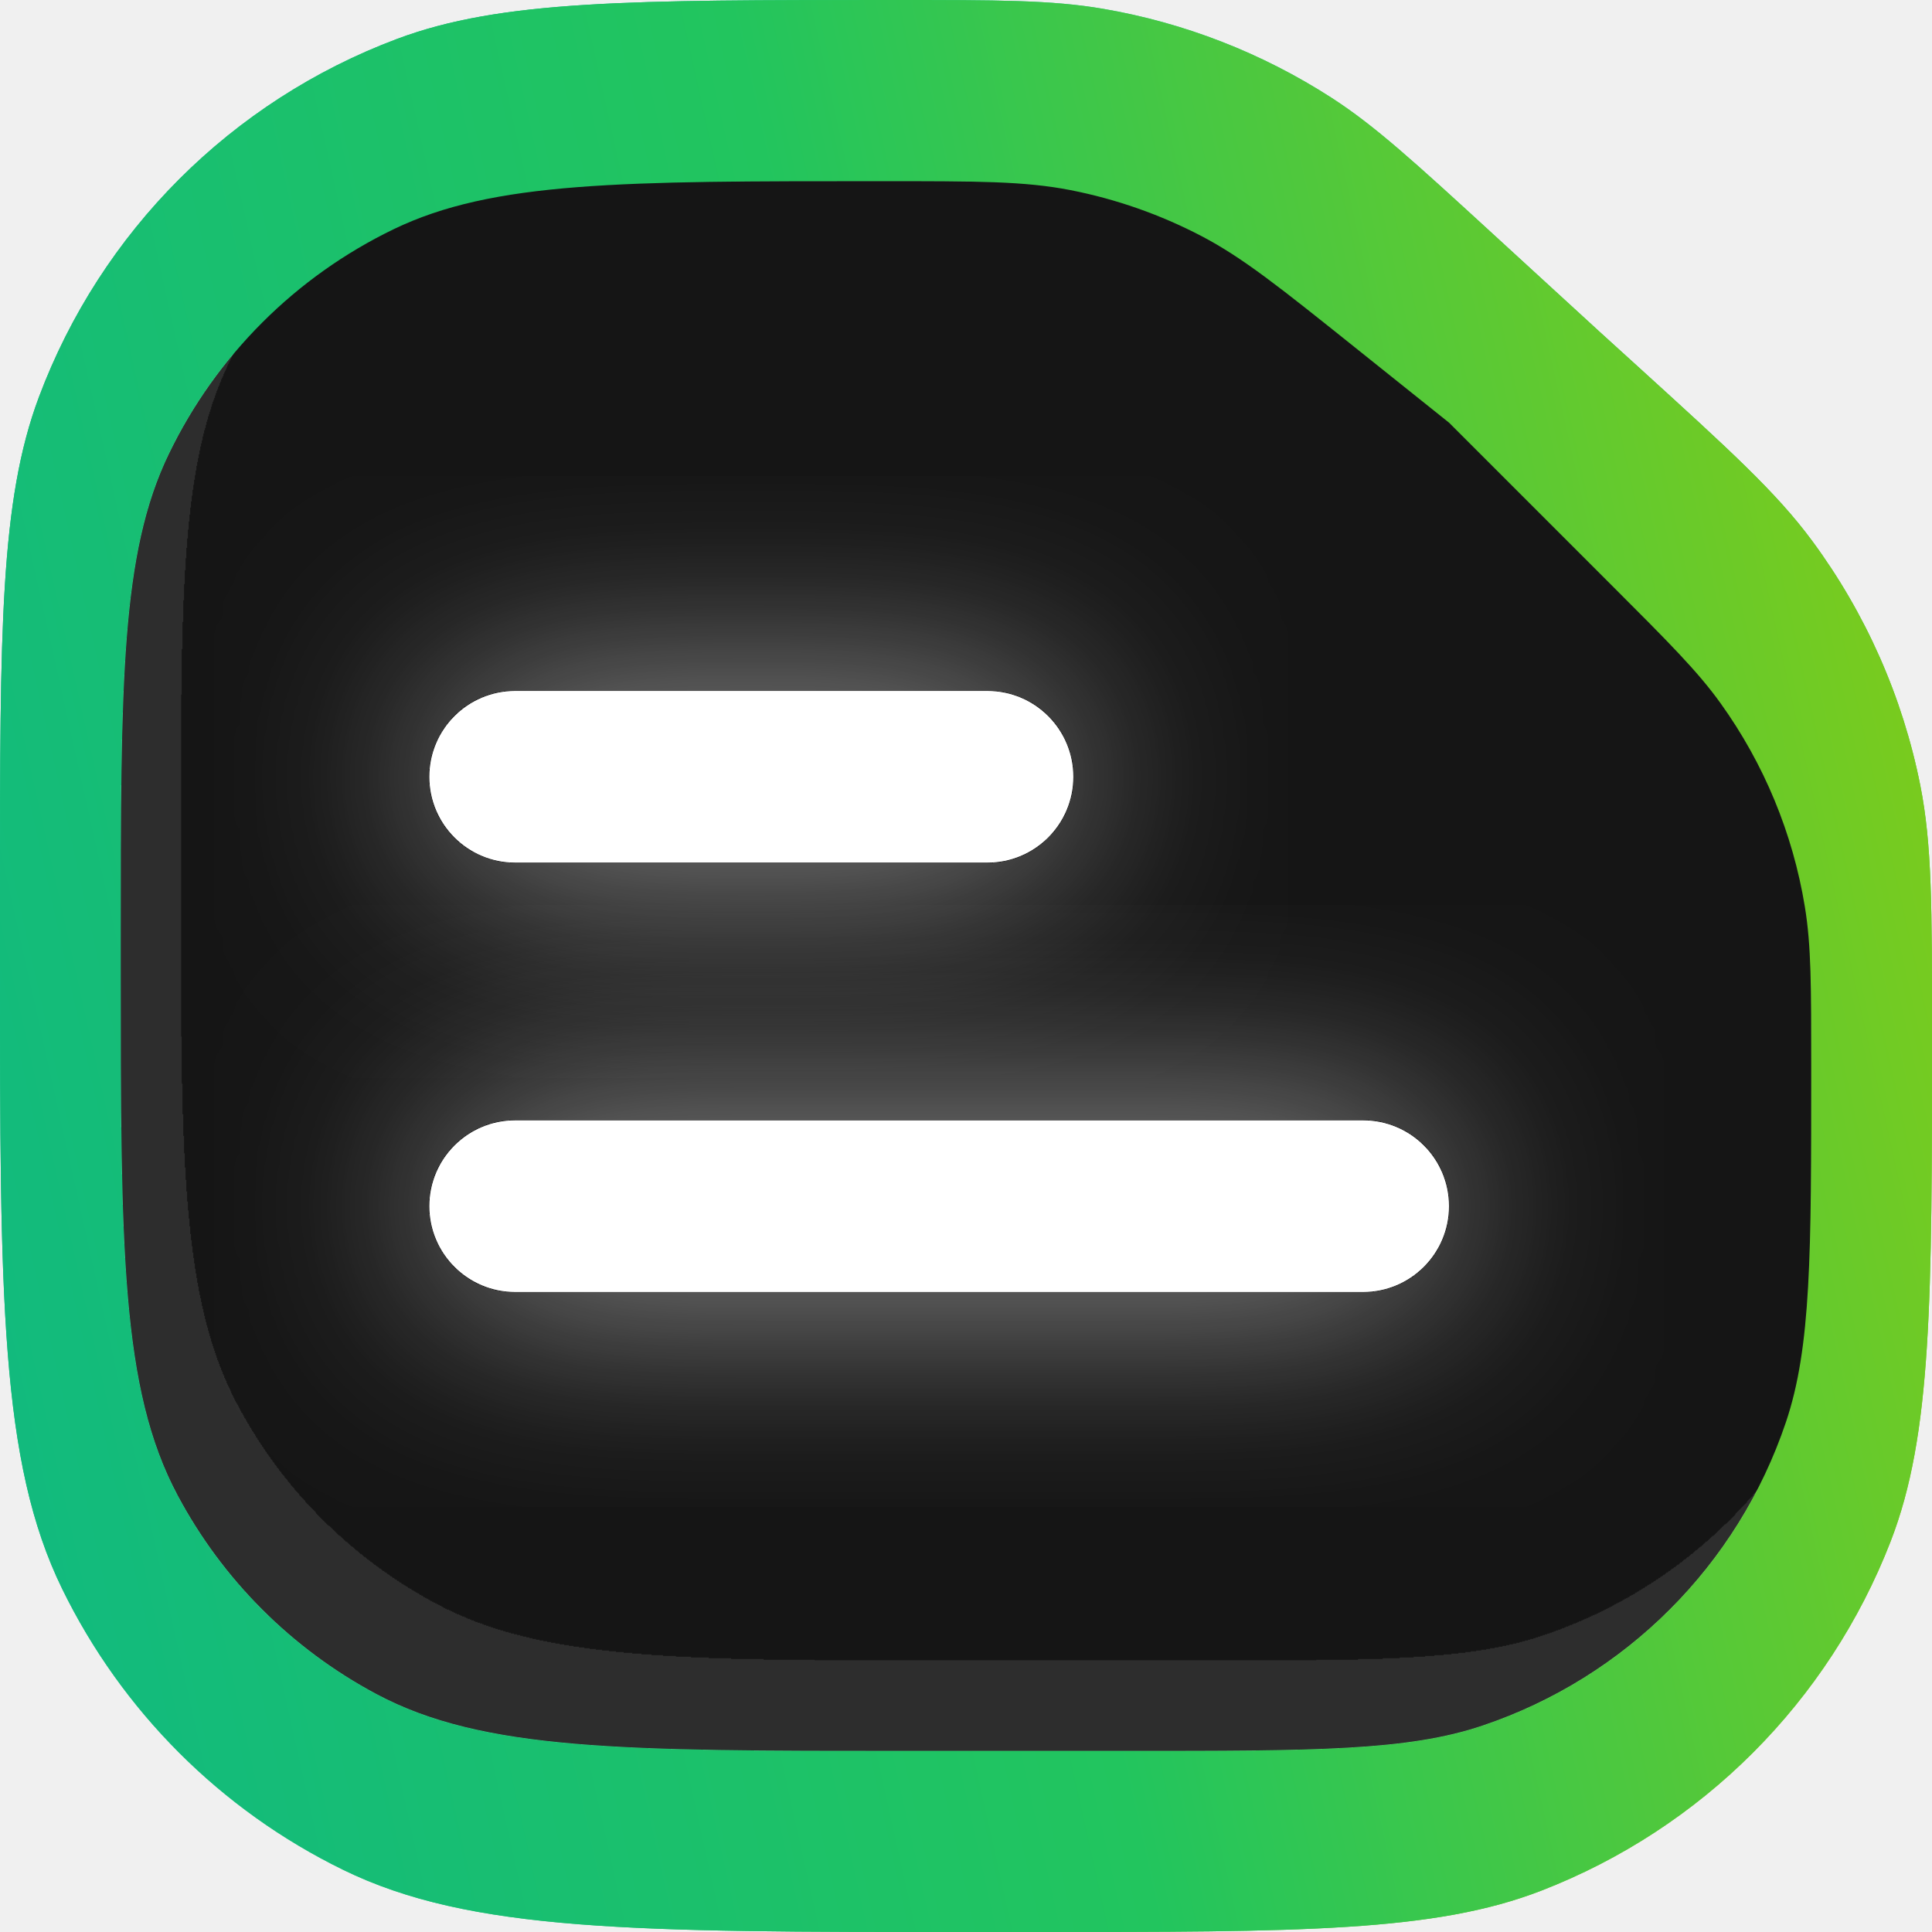
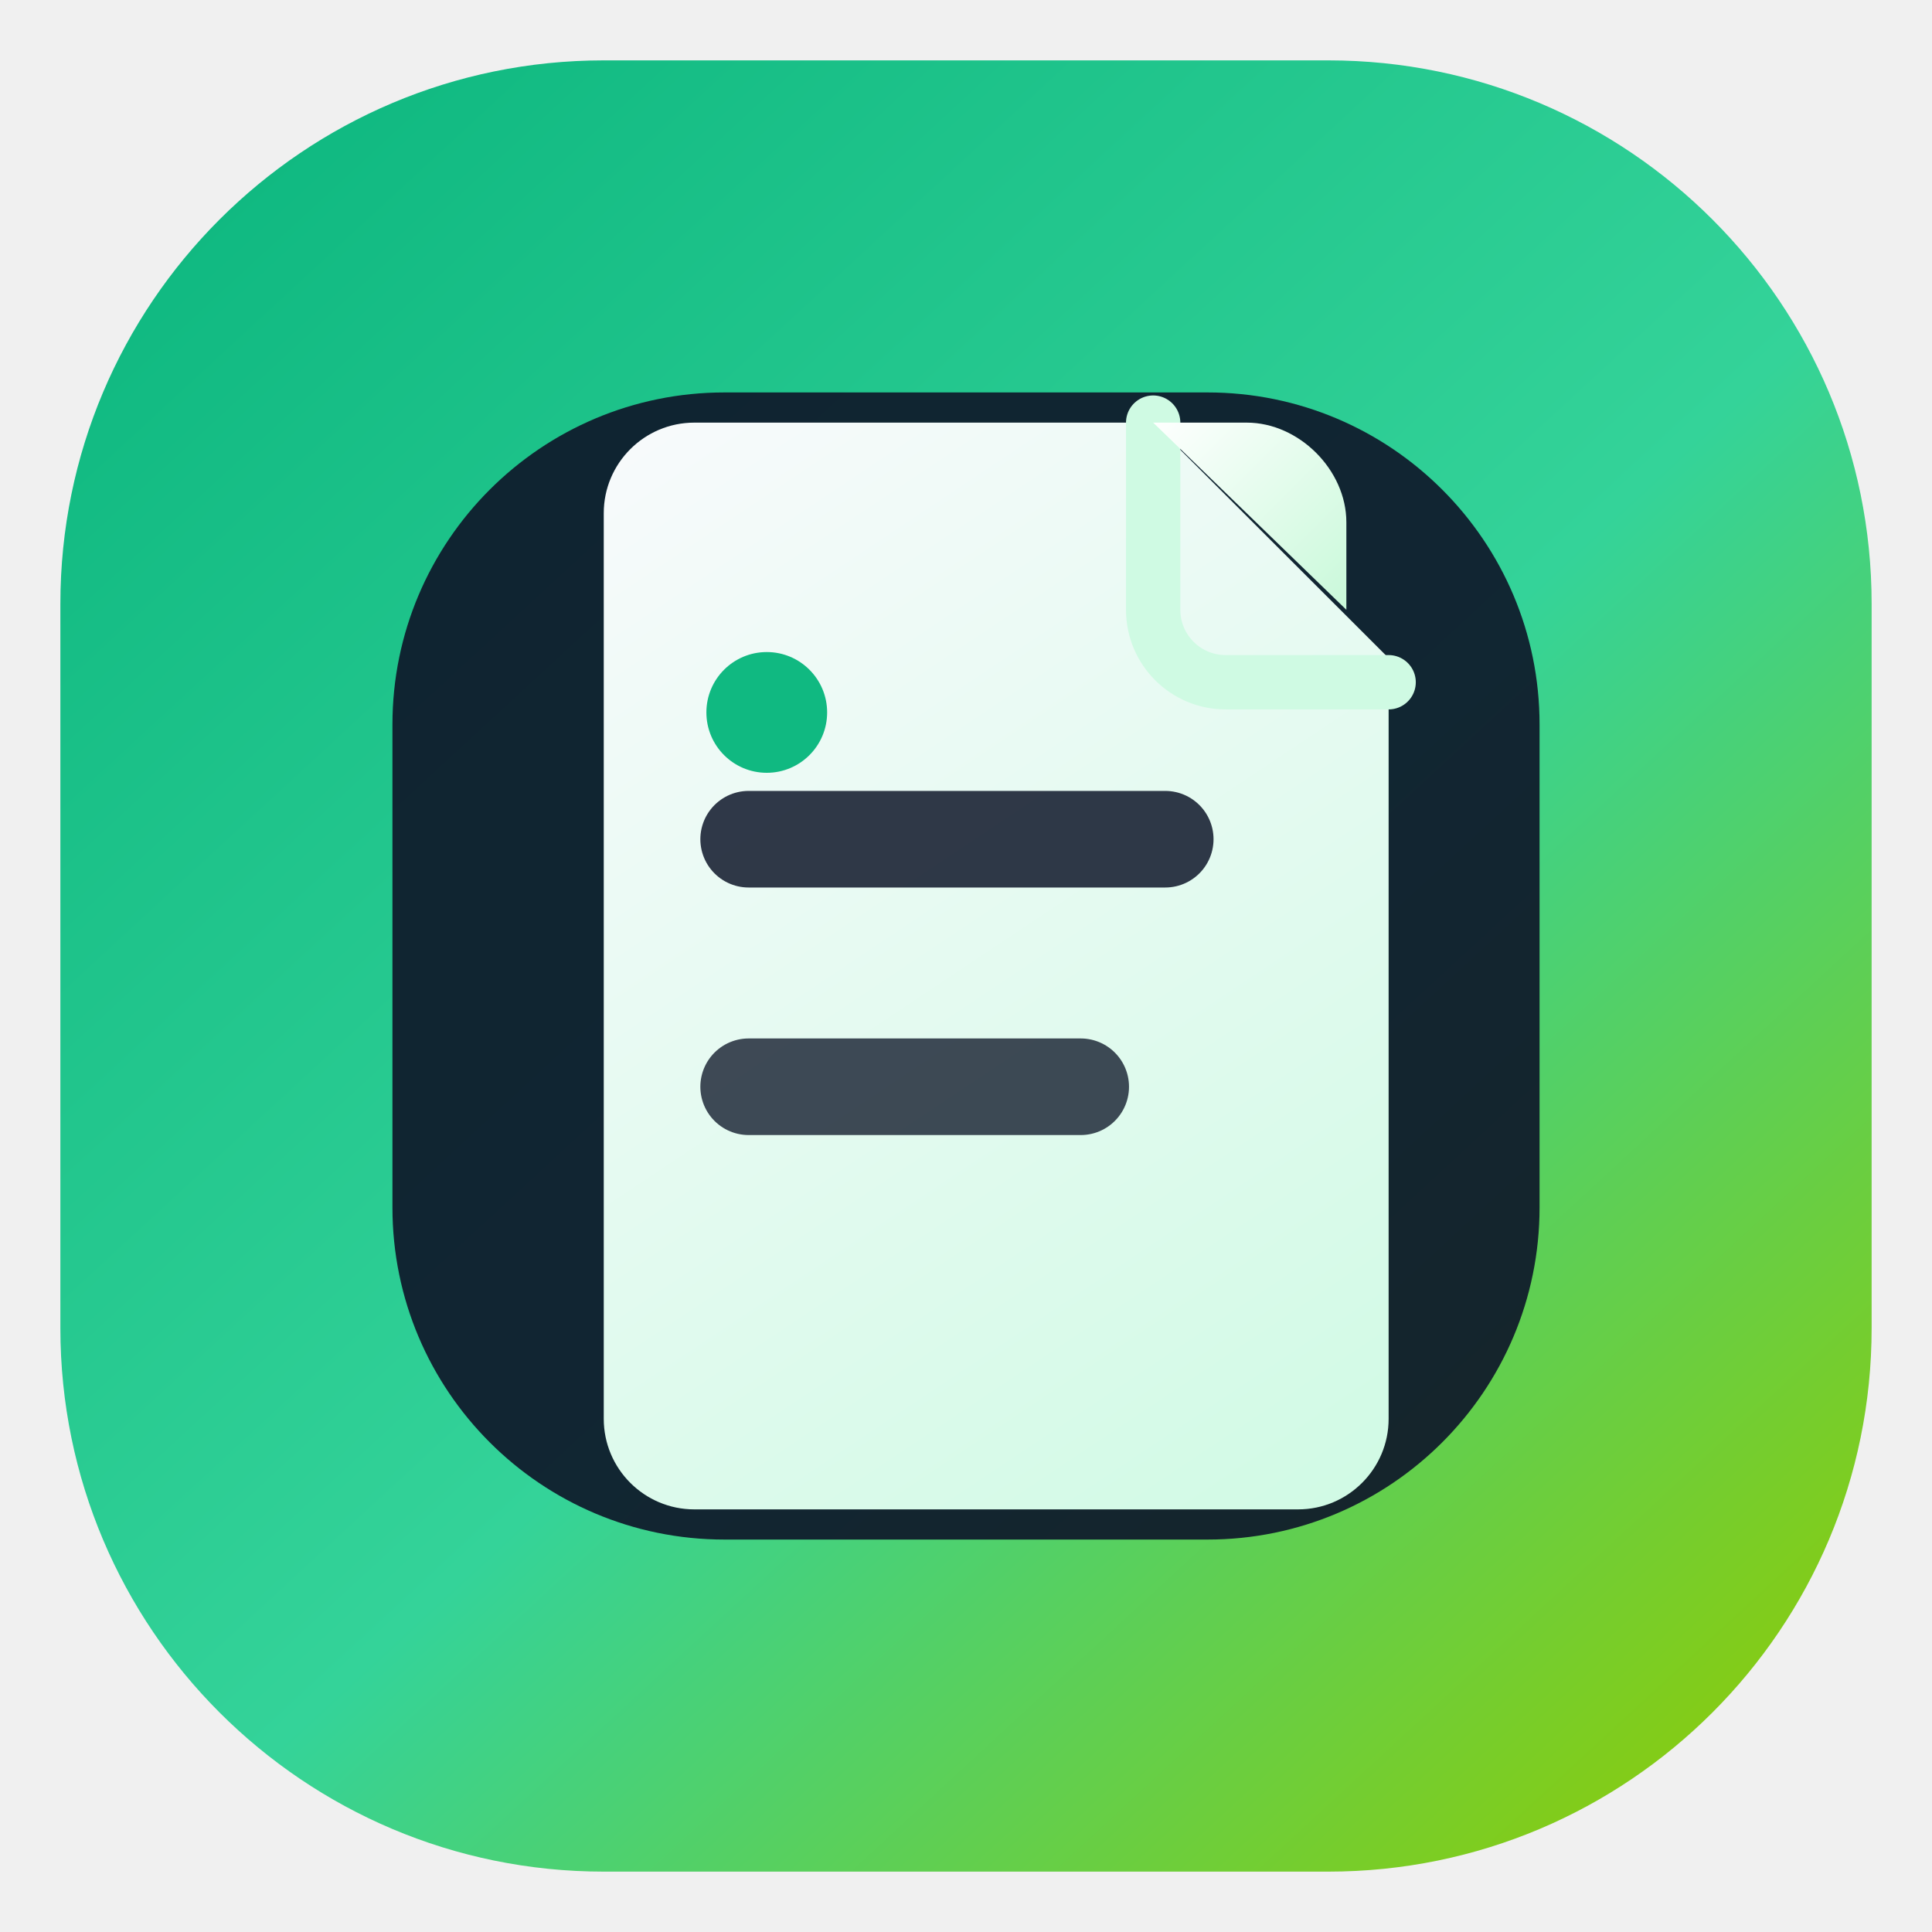
<svg xmlns="http://www.w3.org/2000/svg" width="32" height="32" viewBox="0 0 32 32" fill="none">
-   <path d="M0 14.759C0 10.451 0 8.297 0.644 6.578C1.672 3.835 3.835 1.672 6.578 0.644C8.297 0 10.451 0 14.759 0C16.532 0 17.418 0 18.266 0.145C19.613 0.375 20.9 0.876 22.049 1.616C22.772 2.082 23.425 2.681 24.732 3.879L26.5 5.5L27.121 6.064C28.654 7.458 29.421 8.155 30.014 8.957C30.902 10.159 31.514 11.542 31.806 13.008C32 13.986 32 15.022 32 17.094C32 21.54 32 23.763 31.315 25.53C30.285 28.186 28.186 30.285 25.53 31.315C23.763 32 21.54 32 17.094 32H16C10.526 32 7.789 32 5.683 30.97C3.657 29.98 2.02 28.343 1.03 26.317C0 24.211 0 21.474 0 16V14.759Z" fill="url(#paint0_linear_16_2283)" />
-   <path d="M0 14.759C0 10.451 0 8.297 0.644 6.578C1.672 3.835 3.835 1.672 6.578 0.644C8.297 0 10.451 0 14.759 0C16.532 0 17.418 0 18.266 0.145C19.613 0.375 20.9 0.876 22.049 1.616C22.772 2.082 23.425 2.681 24.732 3.879L26.5 5.5L27.121 6.064C28.654 7.458 29.421 8.155 30.014 8.957C30.902 10.159 31.514 11.542 31.806 13.008C32 13.986 32 15.022 32 17.094C32 21.54 32 23.763 31.315 25.53C30.285 28.186 28.186 30.285 25.53 31.315C23.763 32 21.54 32 17.094 32H16C10.526 32 7.789 32 5.683 30.97C3.657 29.98 2.02 28.343 1.03 26.317C0 24.211 0 21.474 0 16V14.759Z" fill="url(#paint1_linear_16_2283)" />
-   <g filter="url(#filter0_i_16_2283)">
-     <path d="M2 15.585C2 11.307 2 9.168 2.797 7.519C3.582 5.894 4.894 4.582 6.519 3.797C8.168 3 10.307 3 14.585 3C16.175 3 16.97 3 17.731 3.149C18.486 3.297 19.216 3.553 19.898 3.909C20.585 4.268 21.206 4.765 22.447 5.758L24 7L26.686 9.686C27.641 10.641 28.118 11.118 28.498 11.648C29.217 12.649 29.695 13.802 29.894 15.018C30 15.662 30 16.337 30 17.686C30 20.771 30 22.313 29.58 23.557C28.782 25.924 26.924 27.782 24.557 28.58C23.313 29 21.771 29 18.686 29H15C10.331 29 7.996 29 6.229 28.055C4.833 27.309 3.69 26.167 2.945 24.771C2 23.004 2 20.669 2 16V15.585Z" fill="#151515" />
-   </g>
-   <g filter="url(#filter1_d_16_2283)">
-     <rect x="7.111" y="11.444" width="10.667" height="2.844" rx="1.422" fill="white" />
-   </g>
-   <g filter="url(#filter2_d_16_2283)">
-     <path d="M7.111 19.978C7.111 19.192 7.748 18.556 8.533 18.556L22.578 18.556C23.363 18.556 24 19.192 24 19.978C24 20.763 23.363 21.4 22.578 21.4L8.533 21.4C7.748 21.4 7.111 20.763 7.111 19.978Z" fill="white" />
-   </g>
  <defs>
-     <filter id="filter0_i_16_2283" x="2" y="3" width="28" height="26" filterUnits="userSpaceOnUse" color-interpolation-filters="sRGB">
-       <feFlood flood-opacity="0" result="BackgroundImageFix" />
-       <feBlend mode="normal" in="SourceGraphic" in2="BackgroundImageFix" result="shape" />
-       <feColorMatrix in="SourceAlpha" type="matrix" values="0 0 0 0 0 0 0 0 0 0 0 0 0 0 0 0 0 0 127 0" result="hardAlpha" />
-       <feOffset dx="1" dy="-1.5" />
-       <feComposite in2="hardAlpha" operator="arithmetic" k2="-1" k3="1" />
-       <feColorMatrix type="matrix" values="0 0 0 0 1 0 0 0 0 1 0 0 0 0 1 0 0 0 0.1 0" />
-       <feBlend mode="normal" in2="shape" result="effect1_innerShadow_16_2283" />
-     </filter>
-     <filter id="filter1_d_16_2283" x="3.555" y="7.889" width="17.778" height="9.956" filterUnits="userSpaceOnUse" color-interpolation-filters="sRGB">
-       <feFlood flood-opacity="0" result="BackgroundImageFix" />
-       <feColorMatrix in="SourceAlpha" type="matrix" values="0 0 0 0 0 0 0 0 0 0 0 0 0 0 0 0 0 0 127 0" result="hardAlpha" />
-       <feOffset />
-       <feGaussianBlur stdDeviation="1.778" />
-       <feComposite in2="hardAlpha" operator="out" />
-       <feColorMatrix type="matrix" values="0 0 0 0 1 0 0 0 0 1 0 0 0 0 1 0 0 0 0.6 0" />
-       <feBlend mode="normal" in2="BackgroundImageFix" result="effect1_dropShadow_16_2283" />
-       <feBlend mode="normal" in="SourceGraphic" in2="effect1_dropShadow_16_2283" result="shape" />
-     </filter>
-     <filter id="filter2_d_16_2283" x="3.555" y="15" width="24" height="9.956" filterUnits="userSpaceOnUse" color-interpolation-filters="sRGB">
-       <feFlood flood-opacity="0" result="BackgroundImageFix" />
-       <feColorMatrix in="SourceAlpha" type="matrix" values="0 0 0 0 0 0 0 0 0 0 0 0 0 0 0 0 0 0 127 0" result="hardAlpha" />
-       <feOffset />
-       <feGaussianBlur stdDeviation="1.778" />
-       <feComposite in2="hardAlpha" operator="out" />
-       <feColorMatrix type="matrix" values="0 0 0 0 1 0 0 0 0 1 0 0 0 0 1 0 0 0 0.6 0" />
-       <feBlend mode="normal" in2="BackgroundImageFix" result="effect1_dropShadow_16_2283" />
-       <feBlend mode="normal" in="SourceGraphic" in2="effect1_dropShadow_16_2283" result="shape" />
-     </filter>
-     <linearGradient id="paint0_linear_16_2283" x1="7.5" y1="2" x2="35.301" y2="16.566" gradientUnits="userSpaceOnUse">
+     <linearGradient id="bg" x1="4" y1="3" x2="28" y2="29" gradientUnits="userSpaceOnUse">
      <stop stop-color="#10B981" />
-       <stop offset="0.312" stop-color="#34D399" />
-       <stop offset="0.66" stop-color="#22C55E" />
+       <stop offset="0.55" stop-color="#34D399" />
      <stop offset="1" stop-color="#84CC16" />
    </linearGradient>
-     <linearGradient id="paint1_linear_16_2283" x1="-2.12193e-07" y1="32" x2="36.528" y2="23.872" gradientUnits="userSpaceOnUse">
-       <stop stop-color="#10B981" />
-       <stop offset="0.5" stop-color="#22C55E" />
-       <stop offset="1" stop-color="#84CC16" />
+     <linearGradient id="card" x1="10" y1="7" x2="22" y2="25" gradientUnits="userSpaceOnUse">
+       <stop stop-color="#F8FAFC" />
+       <stop offset="1" stop-color="#D1FAE5" />
+     </linearGradient>
+     <linearGradient id="fold" x1="19" y1="7" x2="23" y2="11" gradientUnits="userSpaceOnUse">
+       <stop stop-color="#FFFFFF" />
+       <stop offset="1" stop-color="#BBF7D0" />
    </linearGradient>
  </defs>
+   <rect x="1" y="1" width="30" height="30" rx="9" fill="url(#bg)" />
+   <rect x="6.5" y="6.5" width="19" height="19" rx="5.5" fill="#0F172A" fill-opacity="0.92" />
+   <path d="M10 8.5C10 7.672 10.672 7 11.5 7H19.1L23 10.9V23.5C23 24.328 22.328 25 21.5 25H11.5C10.672 25 10 24.328 10 23.5V8.5Z" fill="url(#card)" />
+   <path d="M19.1 7V10.1C19.1 10.763 19.637 11.3 20.3 11.3H23" fill="none" stroke="#CFFAE3" stroke-width="0.9" stroke-linecap="round" stroke-linejoin="round" />
+   <path d="M19.1 7H20.65C21.515 7 22.3 7.785 22.3 8.65V10.1L19.1 7Z" fill="url(#fold)" />
+   <path d="M12.4 13.9H19.3" stroke="#0F172A" stroke-opacity="0.85" stroke-width="1.6" stroke-linecap="round" />
+   <path d="M12.4 18H17.9" stroke="#0F172A" stroke-opacity="0.78" stroke-width="1.6" stroke-linecap="round" />
+   <circle cx="12.7" cy="11.8" r="1" fill="#10B981" />
</svg>
